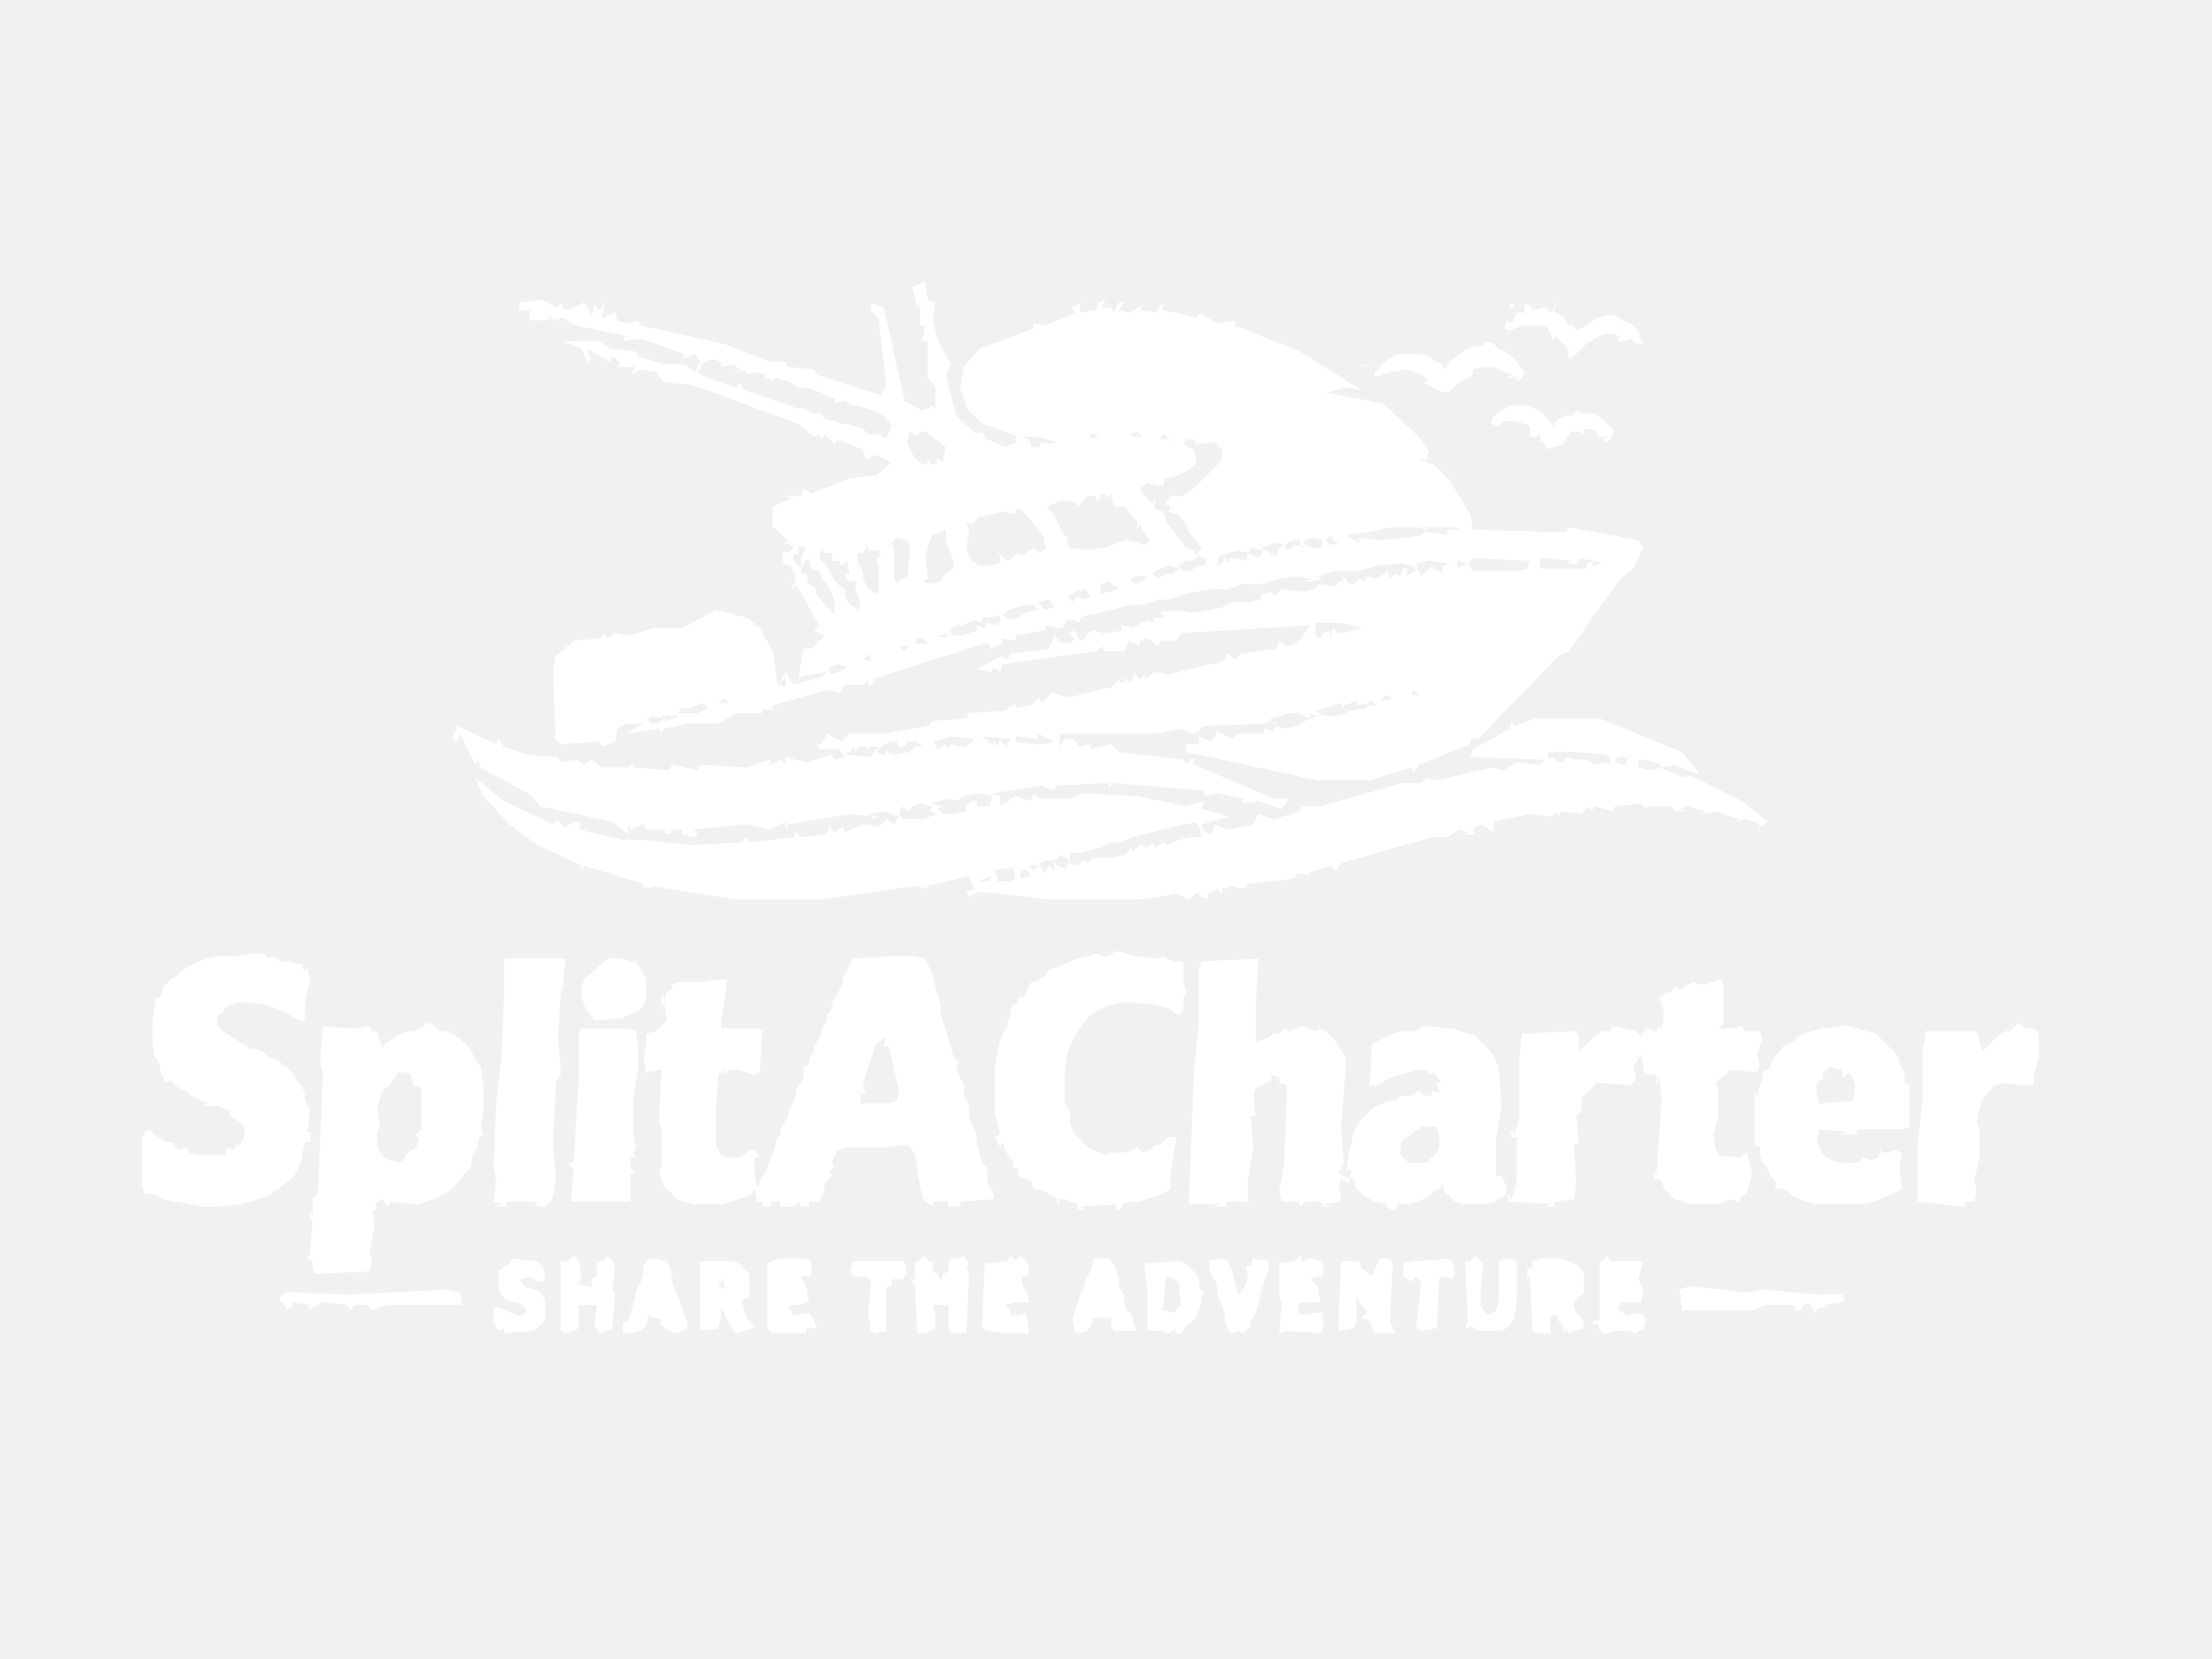
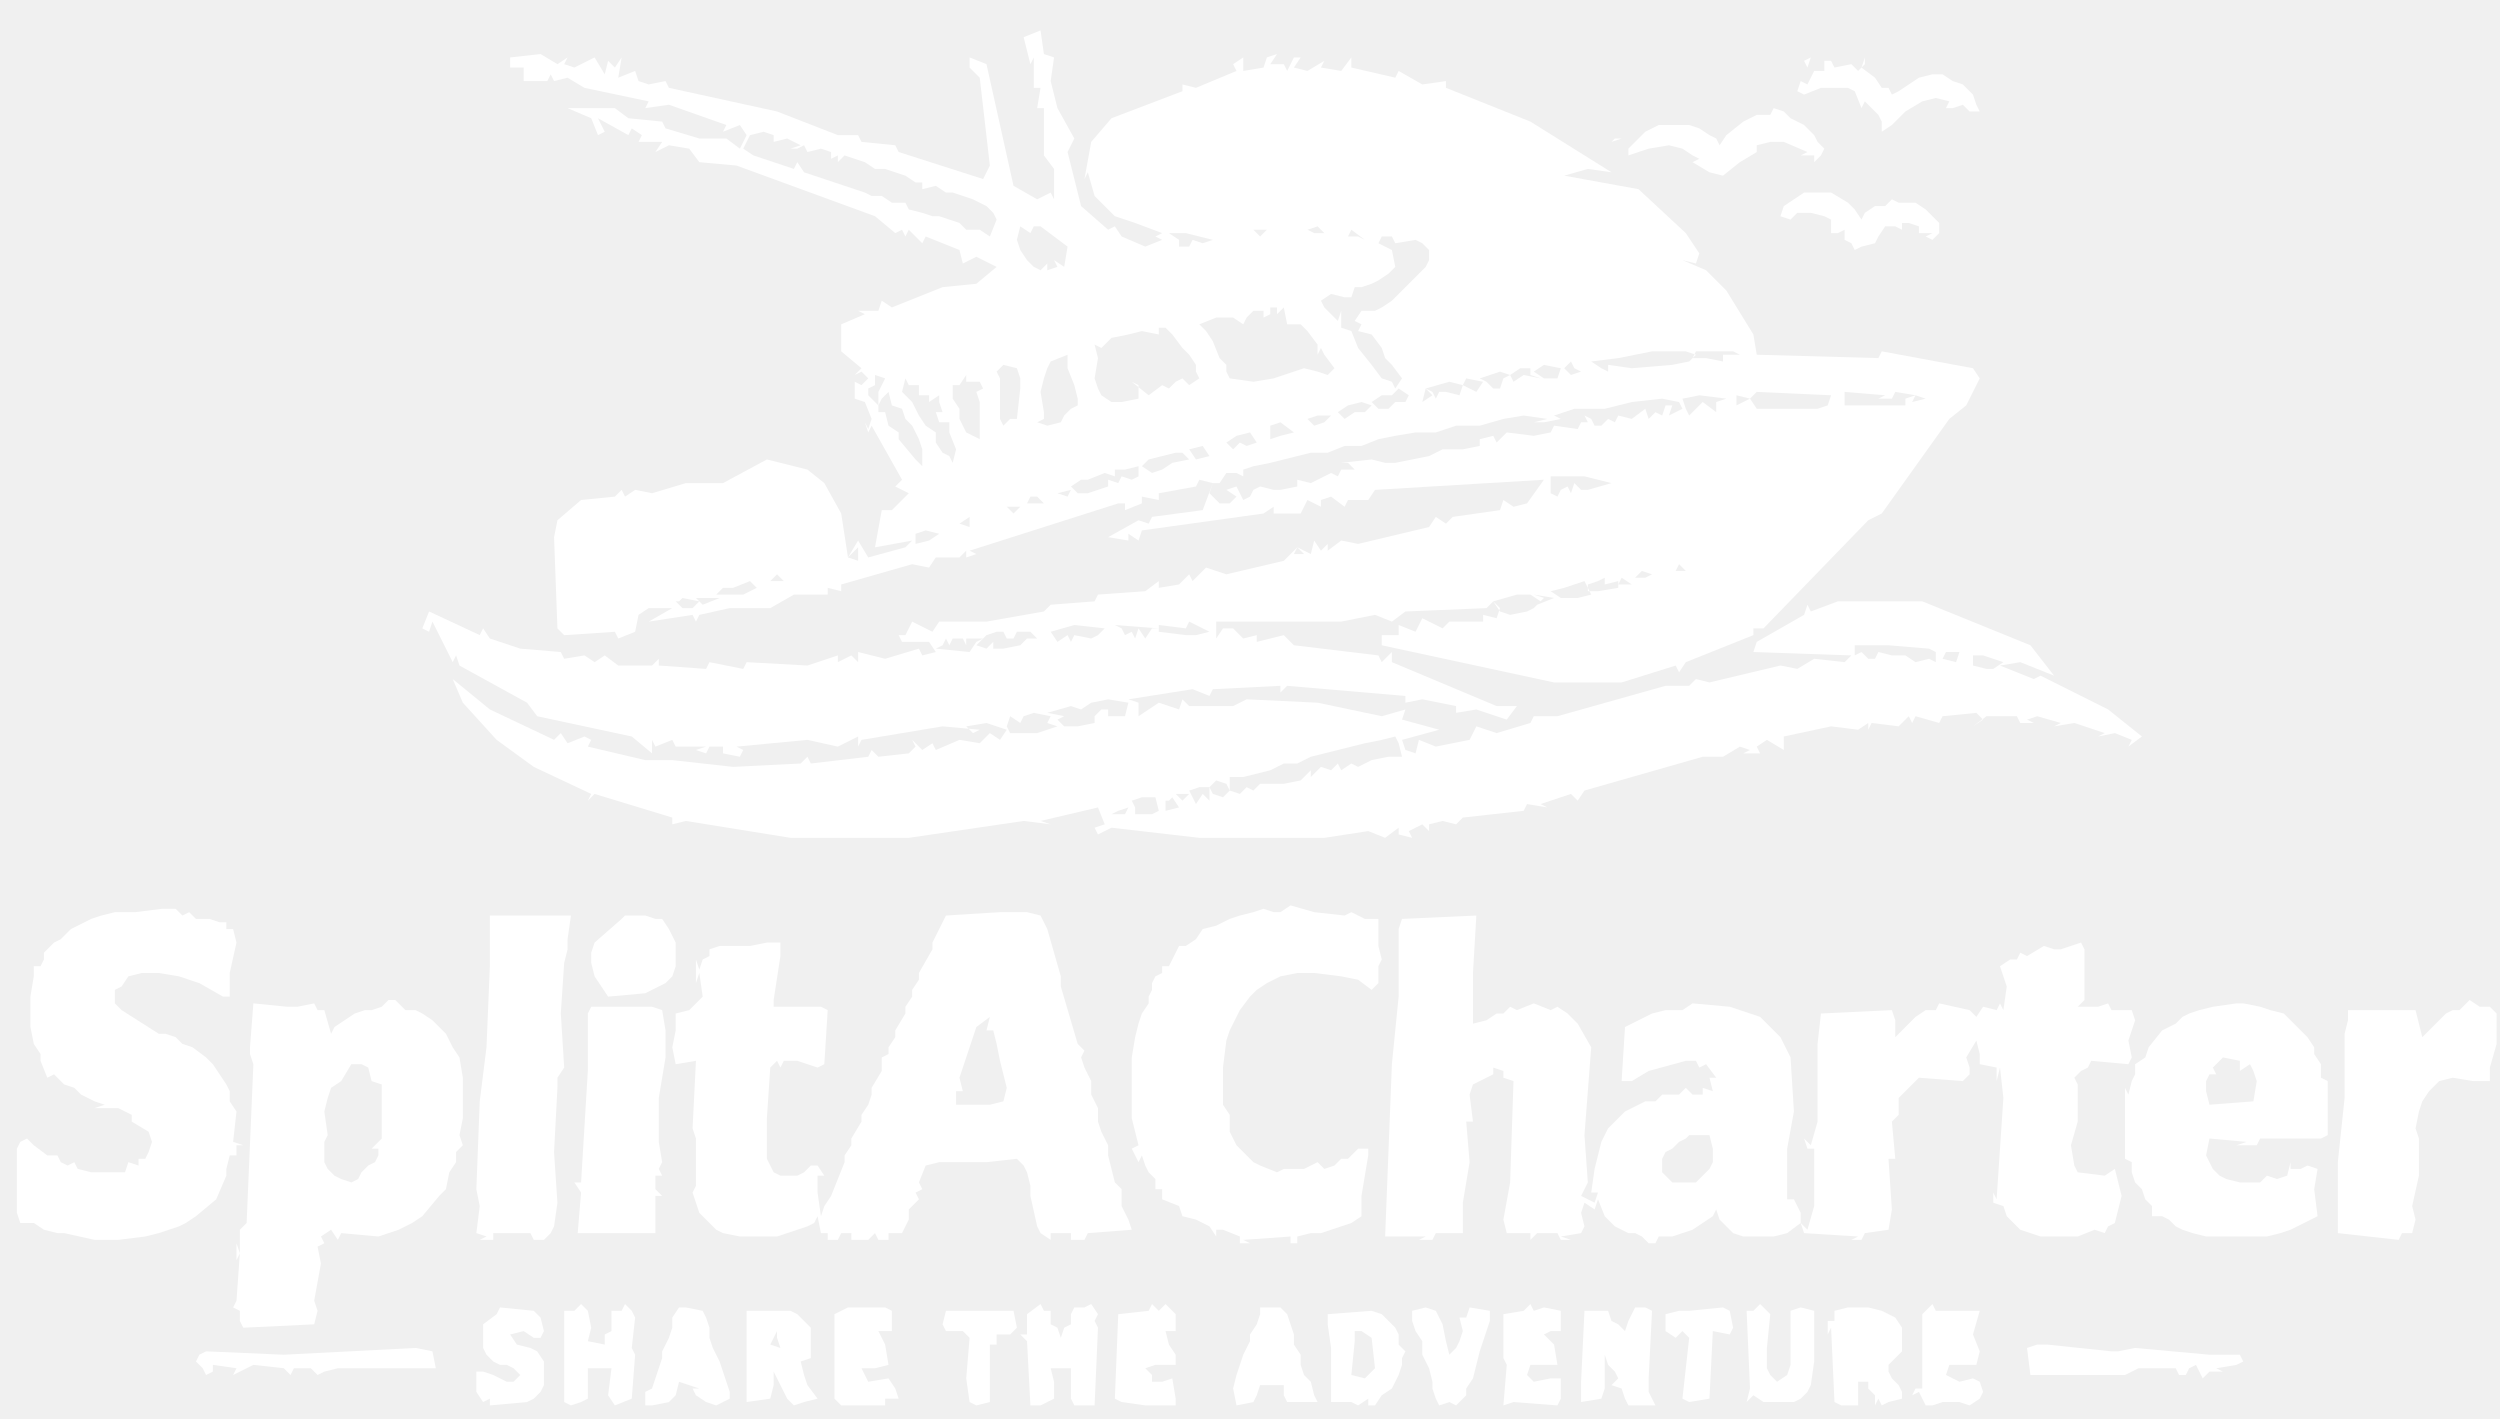
- <svg xmlns="http://www.w3.org/2000/svg" viewBox="0 0 856 642" width="100%" height="100%">
+ <svg xmlns="http://www.w3.org/2000/svg" viewBox="50 100 740 420" width="100%" height="100%">
  <path d="M 179 505 L 178 500 L 173 499 L 134 501 L 111 500 L 109 501 L 108 503 L 110 505 L 111 507 L 113 506 L 113 504 L 120 505 L 119 507 L 125 504 L 134 505 L 136 507 L 137 505 L 142 505 L 144 507 L 146 506 L 150 505 Z M 650 499 L 651 507 L 679 507 L 683 505 L 694 505 L 695 507 L 697 507 L 698 505 L 700 504 L 702 508 L 704 506 L 708 506 L 706 505 L 712 504 L 714 503 L 713 501 L 704 501 L 682 499 L 677 500 L 675 500 L 656 498 L 653 498 Z M 443 489 L 443 492 L 444 499 L 444 515 L 450 515 L 452 516 L 455 514 L 455 516 L 457 516 L 459 513 L 462 511 L 464 507 L 465 504 L 465 502 L 466 500 L 464 498 L 464 495 L 463 493 L 459 489 L 456 488 Z M 451 494 L 453 494 L 456 496 L 457 505 L 454 508 L 450 507 L 451 497 Z M 330 488 L 329 492 L 330 494 L 335 494 L 337 496 L 336 508 L 337 515 L 339 516 L 343 515 L 343 498 L 345 498 L 345 495 L 349 495 L 351 493 L 350 488 Z M 593 488 L 593 491 L 591 491 L 591 495 L 592 493 L 593 515 L 595 516 L 600 516 L 600 509 L 603 509 L 603 511 L 605 513 L 605 516 L 606 514 L 607 516 L 609 515 L 613 514 L 613 512 L 612 510 L 610 508 L 609 506 L 609 504 L 613 500 L 613 493 L 611 490 L 607 488 L 603 487 L 597 487 Z M 543 489 L 543 494 L 546 496 L 548 494 L 550 496 L 548 514 L 550 515 L 556 514 L 557 494 L 562 495 L 563 493 L 562 488 L 560 487 L 550 488 L 547 488 Z M 539 488 L 537 487 L 534 487 L 532 491 L 531 494 L 529 492 L 527 491 L 526 488 L 519 488 L 518 509 L 518 515 L 524 514 L 525 511 L 525 501 L 526 504 L 528 506 L 529 508 L 527 510 L 530 511 L 531 514 L 532 516 L 540 516 L 538 512 L 538 508 Z M 468 488 L 468 491 L 467 493 L 468 491 L 469 494 L 468 496 L 469 494 L 471 497 L 471 501 L 473 505 L 474 509 L 474 511 L 473 513 L 474 511 L 475 514 L 476 516 L 479 515 L 481 516 L 484 513 L 484 511 L 486 508 L 488 500 L 491 491 L 491 488 L 485 487 L 484 490 L 482 490 L 483 494 L 482 497 L 481 499 L 479 501 L 478 497 L 477 492 L 475 488 L 472 487 Z M 423 487 L 423 489 L 422 492 L 420 495 L 420 497 L 418 501 L 416 507 L 415 511 L 416 516 L 421 515 L 422 513 L 423 510 L 430 510 L 430 513 L 431 515 L 440 515 L 439 513 L 438 509 L 436 507 L 435 504 L 435 501 L 433 498 L 433 495 L 431 489 L 429 487 Z M 301 487 L 297 489 L 297 514 L 299 516 L 312 516 L 312 514 L 316 514 L 315 511 L 313 508 L 307 509 L 305 505 L 309 505 L 313 504 L 312 498 L 310 494 L 314 494 L 314 488 L 312 487 Z M 271 488 L 271 515 L 278 514 L 279 510 L 279 506 L 283 514 L 285 516 L 288 515 L 292 514 L 289 510 L 288 507 L 287 503 L 290 502 L 290 493 L 286 489 L 284 488 Z M 280 494 L 280 496 L 281 499 L 278 498 Z M 251 487 L 249 490 L 249 493 L 248 496 L 246 500 L 246 502 L 243 511 L 241 512 L 241 516 L 243 516 L 248 515 L 250 513 L 251 509 L 257 511 L 255 511 L 256 513 L 259 515 L 262 516 L 266 514 L 266 512 L 263 503 L 261 499 L 260 496 L 260 493 L 259 490 L 258 488 L 253 487 Z M 208 488 L 198 487 L 197 489 L 193 492 L 193 499 L 194 501 L 196 503 L 198 504 L 200 504 L 202 505 L 204 507 L 202 509 L 200 509 L 196 507 L 193 506 L 191 506 L 191 512 L 193 515 L 195 514 L 195 516 L 206 515 L 208 514 L 210 512 L 211 510 L 211 503 L 209 500 L 207 499 L 203 498 L 201 495 L 205 494 L 208 496 L 210 496 L 211 494 L 210 490 Z M 622 486 L 619 489 L 619 511 L 617 511 L 616 513 L 618 512 L 620 516 L 622 516 L 625 515 L 630 515 L 633 516 L 636 514 L 637 512 L 636 509 L 634 508 L 630 509 L 626 507 L 627 504 L 635 504 L 636 500 L 634 495 L 636 488 L 623 488 Z M 571 486 L 569 488 L 567 488 L 568 511 L 567 515 L 569 513 L 572 515 L 581 515 L 583 514 L 585 512 L 586 510 L 587 503 L 587 488 L 583 487 L 580 488 L 580 504 L 579 507 L 576 509 L 574 507 L 573 505 L 573 499 L 574 489 Z M 495 489 L 495 502 L 496 504 L 495 516 L 498 515 L 511 516 L 512 514 L 512 508 L 509 508 L 504 509 L 502 507 L 503 504 L 511 504 L 510 498 L 507 495 L 509 494 L 512 494 L 512 488 L 507 487 L 504 488 L 503 486 L 501 488 Z M 381 489 L 380 514 L 382 515 L 389 516 L 398 516 L 398 514 L 397 508 L 394 509 L 391 509 L 391 507 L 389 505 L 392 504 L 398 504 L 398 501 L 396 498 L 398 496 L 396 498 L 395 494 L 398 494 L 398 489 L 395 486 L 393 488 L 391 486 L 390 488 Z M 358 486 L 354 489 L 354 495 L 352 495 L 354 497 L 355 516 L 358 516 L 362 514 L 362 509 L 361 505 L 367 505 L 367 514 L 368 516 L 374 516 L 375 493 L 374 491 L 375 489 L 373 486 L 371 487 L 368 487 L 367 489 L 367 492 L 365 493 L 364 496 L 363 493 L 361 492 L 361 488 L 359 488 Z M 217 488 L 217 515 L 219 516 L 222 515 L 224 514 L 224 505 L 231 505 L 230 513 L 232 516 L 237 514 L 238 501 L 237 499 L 238 490 L 237 488 L 235 486 L 234 488 L 231 488 L 231 494 L 229 495 L 229 498 L 224 497 L 225 493 L 224 488 L 222 486 L 220 488 Z M 225 398 L 224 400 L 224 417 L 222 450 L 220 450 L 222 453 L 221 465 L 244 465 L 244 454 L 246 454 L 244 452 L 244 448 L 246 448 L 245 446 L 246 444 L 245 438 L 245 425 L 247 413 L 247 405 L 246 399 L 243 398 Z M 726 400 L 722 399 L 719 398 L 714 397 L 712 397 L 705 398 L 701 399 L 698 400 L 696 401 L 694 403 L 690 405 L 686 410 L 685 413 L 682 415 L 682 418 L 681 420 L 680 424 L 679 422 L 679 443 L 681 444 L 681 447 L 682 450 L 684 452 L 685 455 L 687 457 L 687 460 L 690 460 L 692 461 L 694 463 L 696 464 L 699 465 L 703 466 L 721 466 L 725 465 L 728 464 L 736 460 L 735 452 L 736 446 L 733 445 L 731 446 L 728 446 L 728 444 L 727 448 L 724 449 L 721 448 L 719 450 L 713 450 L 709 449 L 707 448 L 705 446 L 703 442 L 704 437 L 715 438 L 712 439 L 718 439 L 719 437 L 737 437 L 739 436 L 739 420 L 737 419 L 737 415 L 735 412 L 735 410 L 733 407 Z M 708 413 L 713 414 L 713 417 L 716 415 L 717 417 L 718 420 L 717 426 L 704 427 L 703 423 L 703 420 L 704 418 L 706 418 L 705 416 Z M 787 398 L 784 398 L 781 396 L 778 399 L 776 399 L 774 400 L 767 407 L 765 399 L 745 399 L 745 402 L 744 406 L 744 425 L 742 444 L 742 465 L 760 467 L 761 465 L 764 465 L 765 461 L 764 457 L 766 448 L 766 437 L 765 434 L 766 429 L 767 426 L 769 423 L 772 420 L 776 419 L 782 420 L 787 420 L 787 416 L 789 409 L 789 400 Z M 175 400 L 173 399 L 170 399 L 167 396 L 165 396 L 163 398 L 160 399 L 158 399 L 155 400 L 149 404 L 148 406 L 146 399 L 144 399 L 143 397 L 138 398 L 135 398 L 125 397 L 124 410 L 124 412 L 125 415 L 123 462 L 121 464 L 121 471 L 120 468 L 120 473 L 121 471 L 120 485 L 119 487 L 121 488 L 121 491 L 122 493 L 143 492 L 144 488 L 143 485 L 145 474 L 144 469 L 146 468 L 145 466 L 148 464 L 150 467 L 151 465 L 162 466 L 168 464 L 172 462 L 175 460 L 180 454 L 182 452 L 183 447 L 185 444 L 185 441 L 187 439 L 186 436 L 187 431 L 187 419 L 186 413 L 184 410 L 182 406 L 178 402 Z M 157 415 L 159 416 L 160 420 L 163 421 L 163 437 L 160 440 L 162 440 L 162 442 L 161 444 L 159 445 L 157 447 L 156 449 L 154 450 L 151 449 L 149 448 L 147 446 L 146 444 L 146 438 L 147 436 L 146 429 L 147 425 L 148 422 L 151 420 L 154 415 Z M 465 372 L 464 375 L 464 395 L 462 415 L 460 466 L 472 466 L 470 467 L 474 467 L 475 465 L 483 465 L 483 456 L 485 444 L 484 432 L 486 432 L 485 424 L 486 421 L 492 418 L 492 416 L 495 417 L 495 419 L 498 420 L 497 450 L 495 461 L 496 465 L 503 465 L 503 467 L 505 465 L 511 465 L 512 467 L 515 467 L 512 466 L 518 465 L 519 463 L 518 459 L 519 456 L 522 458 L 523 455 L 525 460 L 528 463 L 532 465 L 534 465 L 536 466 L 538 468 L 540 468 L 541 466 L 545 466 L 551 464 L 557 460 L 558 458 L 559 461 L 563 465 L 566 466 L 575 466 L 579 465 L 583 462 L 584 465 L 600 466 L 598 467 L 601 467 L 602 465 L 609 464 L 610 458 L 609 443 L 611 443 L 610 432 L 612 430 L 612 425 L 618 419 L 631 420 L 633 418 L 633 416 L 632 413 L 635 408 L 636 412 L 636 415 L 641 416 L 641 420 L 642 416 L 643 425 L 641 455 L 640 453 L 640 456 L 643 457 L 644 460 L 648 464 L 654 466 L 665 466 L 670 464 L 673 465 L 674 463 L 676 462 L 678 454 L 676 446 L 673 448 L 665 447 L 664 445 L 663 439 L 665 432 L 665 421 L 664 419 L 666 417 L 668 416 L 669 414 L 680 415 L 681 413 L 680 408 L 682 402 L 681 399 L 675 399 L 674 397 L 671 398 L 665 398 L 667 396 L 667 381 L 669 382 L 667 381 L 666 379 L 660 381 L 658 381 L 655 380 L 650 383 L 648 382 L 647 384 L 645 384 L 642 386 L 644 392 L 643 399 L 642 397 L 641 399 L 637 398 L 635 401 L 633 399 L 624 397 L 623 399 L 620 399 L 617 401 L 611 407 L 611 402 L 610 399 L 589 400 L 588 409 L 588 432 L 586 439 L 584 437 L 585 440 L 587 440 L 587 457 L 585 464 L 583 462 L 583 459 L 581 455 L 579 455 L 579 440 L 581 429 L 580 413 L 577 407 L 571 401 L 562 398 L 551 397 L 548 399 L 543 399 L 539 400 L 531 404 L 530 420 L 533 420 L 538 417 L 549 414 L 552 414 L 553 416 L 555 415 L 558 419 L 556 419 L 557 423 L 554 422 L 554 424 L 551 424 L 549 422 L 547 424 L 542 424 L 540 426 L 537 426 L 531 429 L 526 434 L 524 438 L 522 446 L 521 453 L 523 453 L 522 456 L 518 454 L 520 450 L 519 436 L 521 410 L 517 403 L 514 400 L 511 398 L 509 399 L 504 397 L 499 399 L 497 398 L 495 400 L 493 400 L 490 402 L 486 403 L 486 388 L 487 371 Z M 556 436 L 557 440 L 557 444 L 556 446 L 552 450 L 545 450 L 542 447 L 542 443 L 543 441 L 545 440 L 547 438 L 549 437 L 550 436 Z M 246 372 L 244 372 L 241 371 L 235 371 L 234 372 L 226 379 L 225 382 L 225 385 L 226 389 L 230 395 L 241 394 L 247 391 L 249 389 L 250 386 L 250 379 L 248 375 Z M 195 371 L 195 386 L 194 410 L 192 426 L 191 452 L 192 457 L 191 465 L 194 466 L 192 467 L 196 467 L 196 465 L 207 465 L 208 467 L 211 467 L 213 465 L 214 463 L 215 456 L 214 441 L 215 422 L 215 419 L 217 416 L 216 400 L 217 385 L 218 381 L 218 378 L 219 371 Z M 358 371 L 354 370 L 346 370 L 330 371 L 326 379 L 326 381 L 322 388 L 322 390 L 320 393 L 320 395 L 318 398 L 318 400 L 315 405 L 315 407 L 313 410 L 313 412 L 311 413 L 311 417 L 308 422 L 308 424 L 307 427 L 305 430 L 305 432 L 302 437 L 302 439 L 300 442 L 300 444 L 296 454 L 294 457 L 293 460 L 292 453 L 292 448 L 294 448 L 292 445 L 290 445 L 288 447 L 286 448 L 281 448 L 279 447 L 277 443 L 277 431 L 278 416 L 280 414 L 281 416 L 282 414 L 286 414 L 292 416 L 294 415 L 295 399 L 293 398 L 279 398 L 279 396 L 281 383 L 281 379 L 277 379 L 272 380 L 263 380 L 260 381 L 260 383 L 258 384 L 257 387 L 256 384 L 256 391 L 257 388 L 258 395 L 254 399 L 250 400 L 250 405 L 249 410 L 250 415 L 256 414 L 255 434 L 256 437 L 256 451 L 255 453 L 257 459 L 262 464 L 264 465 L 269 466 L 280 466 L 289 463 L 291 462 L 292 460 L 293 465 L 295 465 L 295 467 L 298 467 L 299 465 L 302 465 L 302 467 L 307 467 L 309 465 L 310 467 L 313 467 L 313 465 L 317 465 L 319 461 L 319 458 L 322 455 L 321 453 L 323 452 L 322 450 L 324 445 L 328 444 L 342 444 L 351 443 L 353 445 L 354 447 L 355 451 L 355 454 L 357 463 L 358 465 L 361 467 L 361 465 L 367 465 L 367 467 L 371 467 L 372 465 L 385 464 L 384 461 L 382 457 L 382 452 L 380 450 L 378 442 L 378 439 L 376 435 L 375 432 L 375 428 L 373 424 L 373 420 L 371 416 L 370 413 L 371 411 L 369 409 L 364 392 L 364 389 L 360 375 Z M 343 401 L 342 405 L 344 405 L 345 409 L 346 414 L 348 422 L 347 426 L 343 427 L 333 427 L 333 423 L 335 423 L 334 419 L 339 404 Z M 117 373 L 115 373 L 112 372 L 108 372 L 106 370 L 104 371 L 102 369 L 98 369 L 90 370 L 84 370 L 80 371 L 77 372 L 71 375 L 68 378 L 66 379 L 63 382 L 63 384 L 62 386 L 60 386 L 60 389 L 59 395 L 59 404 L 60 409 L 62 412 L 62 414 L 64 419 L 66 418 L 69 421 L 72 422 L 74 424 L 78 426 L 81 427 L 78 428 L 85 428 L 89 430 L 89 432 L 94 435 L 95 438 L 94 441 L 93 443 L 91 443 L 91 445 L 88 444 L 87 447 L 77 447 L 73 446 L 72 444 L 70 445 L 68 444 L 67 442 L 64 442 L 60 439 L 58 437 L 56 438 L 55 440 L 55 459 L 56 462 L 60 462 L 63 464 L 67 465 L 65 468 L 64 466 L 65 468 L 67 465 L 69 465 L 78 467 L 85 467 L 93 466 L 97 465 L 103 463 L 105 462 L 108 460 L 114 455 L 117 448 L 117 446 L 118 442 L 120 442 L 120 439 L 122 439 L 119 438 L 120 429 L 118 426 L 118 423 L 117 421 L 113 415 L 111 413 L 107 410 L 104 409 L 102 407 L 99 406 L 97 406 L 86 399 L 84 397 L 84 393 L 86 392 L 88 389 L 92 388 L 97 388 L 103 389 L 109 391 L 116 395 L 118 395 L 118 388 L 120 379 L 119 375 L 117 375 Z M 458 372 L 454 372 L 450 370 L 448 371 L 439 370 L 432 368 L 429 370 L 427 370 L 424 369 L 421 370 L 417 371 L 414 372 L 410 374 L 406 375 L 404 378 L 401 380 L 399 380 L 396 386 L 394 386 L 394 388 L 392 389 L 391 391 L 391 393 L 390 395 L 390 397 L 388 400 L 387 403 L 386 407 L 385 413 L 385 431 L 387 439 L 385 440 L 387 444 L 388 442 L 389 445 L 390 447 L 392 449 L 392 452 L 394 452 L 394 455 L 399 457 L 400 460 L 404 461 L 408 463 L 410 466 L 410 464 L 412 464 L 417 466 L 417 468 L 420 468 L 418 467 L 432 466 L 432 468 L 434 468 L 434 466 L 438 465 L 441 465 L 450 462 L 453 460 L 453 454 L 455 442 L 455 440 L 452 440 L 449 443 L 447 443 L 445 445 L 442 446 L 440 444 L 436 446 L 430 446 L 428 447 L 423 445 L 421 444 L 416 439 L 414 435 L 414 430 L 412 427 L 412 416 L 413 408 L 414 405 L 417 399 L 420 395 L 422 393 L 425 391 L 429 389 L 434 388 L 439 388 L 447 389 L 452 390 L 456 393 L 458 391 L 458 386 L 459 384 L 458 380 Z M 577 164 L 580 165 L 582 163 L 586 163 L 590 164 L 592 165 L 592 169 L 594 169 L 596 168 L 596 171 L 598 172 L 599 174 L 601 173 L 605 172 L 606 170 L 608 167 L 611 167 L 613 168 L 613 166 L 615 166 L 618 167 L 618 169 L 622 169 L 620 170 L 622 171 L 624 169 L 624 166 L 620 162 L 617 160 L 612 160 L 610 159 L 608 161 L 605 161 L 602 163 L 601 165 L 599 162 L 597 160 L 592 157 L 584 157 L 578 161 Z M 527 142 L 530 141 L 528 141 Z M 590 141 L 588 142 L 587 140 L 584 137 L 580 135 L 578 133 L 575 132 L 574 134 L 570 134 L 566 136 L 561 140 L 559 143 L 558 141 L 556 140 L 553 138 L 550 137 L 541 137 L 537 139 L 532 144 L 532 146 L 538 144 L 544 143 L 548 144 L 551 146 L 553 147 L 551 148 L 556 151 L 560 152 L 565 148 L 570 145 L 570 143 L 574 142 L 578 142 L 585 145 L 583 146 L 587 146 L 587 148 L 589 146 L 590 144 L 588 142 Z M 582 127 L 584 128 L 589 126 L 597 126 L 599 127 L 601 132 L 602 130 L 606 134 L 607 136 L 607 139 L 610 137 L 614 133 L 619 130 L 623 129 L 627 130 L 626 132 L 628 132 L 631 131 L 633 133 L 636 133 L 635 131 L 634 128 L 631 125 L 628 124 L 625 122 L 622 122 L 618 123 L 612 127 L 610 128 L 609 126 L 607 126 L 605 123 L 601 120 L 602 117 L 602 119 L 600 121 L 598 119 L 593 120 L 592 118 L 590 118 L 590 121 L 587 121 L 585 125 L 583 124 Z M 586 117 L 584 118 L 585 120 Z M 201 117 L 201 120 L 205 120 L 205 124 L 212 124 L 213 122 L 214 124 L 218 123 L 223 126 L 242 130 L 241 132 L 248 131 L 265 137 L 264 139 L 269 137 L 271 140 L 269 144 L 265 141 L 257 141 L 247 138 L 246 136 L 236 135 L 232 132 L 218 132 L 225 135 L 227 140 L 229 139 L 227 135 L 236 140 L 237 138 L 240 140 L 239 142 L 246 142 L 244 145 L 248 143 L 254 144 L 257 148 L 268 149 L 309 164 L 315 169 L 317 168 L 318 170 L 319 168 L 323 172 L 324 170 L 334 174 L 335 178 L 339 176 L 345 179 L 339 184 L 329 185 L 314 191 L 311 189 L 310 192 L 304 192 L 306 193 L 299 196 L 299 204 L 305 209 L 303 211 L 305 210 L 307 212 L 305 214 L 303 213 L 303 218 L 306 219 L 308 224 L 307 227 L 306 225 L 307 228 L 308 226 L 317 242 L 315 244 L 319 246 L 314 251 L 311 251 L 309 262 L 320 260 L 318 262 L 307 265 L 304 260 L 301 265 L 299 252 L 294 243 L 289 239 L 277 236 L 264 243 L 253 243 L 243 246 L 238 245 L 235 247 L 234 245 L 232 247 L 222 248 L 215 254 L 214 259 L 215 286 L 217 288 L 232 287 L 233 289 L 238 287 L 239 282 L 242 280 L 249 280 L 242 284 L 255 282 L 256 284 L 257 282 L 266 280 L 278 280 L 285 276 L 295 276 L 295 274 L 299 275 L 299 273 L 320 267 L 325 268 L 327 265 L 334 265 L 336 263 L 336 265 L 339 264 L 337 263 L 381 249 L 383 249 L 383 251 L 388 249 L 388 247 L 393 248 L 393 246 L 404 244 L 405 242 L 409 243 L 406 251 L 391 253 L 390 255 L 387 254 L 378 259 L 384 260 L 384 258 L 387 260 L 388 257 L 424 252 L 427 250 L 427 252 L 435 252 L 437 248 L 441 250 L 441 248 L 444 247 L 448 250 L 449 248 L 455 248 L 457 245 L 507 242 L 502 249 L 498 250 L 495 248 L 494 251 L 480 253 L 478 255 L 475 253 L 473 256 L 452 261 L 447 260 L 443 263 L 443 261 L 441 263 L 439 260 L 438 264 L 432 261 L 434 262 L 430 266 L 413 270 L 407 268 L 403 272 L 402 270 L 399 273 L 393 274 L 393 272 L 389 275 L 375 276 L 374 278 L 361 279 L 359 281 L 342 284 L 328 284 L 326 287 L 320 284 L 318 288 L 316 288 L 317 290 L 325 290 L 327 293 L 323 294 L 322 292 L 312 295 L 304 293 L 304 296 L 302 294 L 298 296 L 298 294 L 289 297 L 271 296 L 270 298 L 260 296 L 259 298 L 245 297 L 245 295 L 243 297 L 233 297 L 229 294 L 226 296 L 223 294 L 217 295 L 216 293 L 204 292 L 195 289 L 193 286 L 192 288 L 177 281 L 175 286 L 177 287 L 178 284 L 184 296 L 185 294 L 186 297 L 206 308 L 209 312 L 237 318 L 243 323 L 243 319 L 244 321 L 249 319 L 250 321 L 259 321 L 256 322 L 259 323 L 260 321 L 264 321 L 264 323 L 269 324 L 270 322 L 268 321 L 289 319 L 298 321 L 304 318 L 304 321 L 305 319 L 329 315 L 340 316 L 338 317 L 336 315 L 342 314 L 348 316 L 346 319 L 343 317 L 340 320 L 334 319 L 327 322 L 326 320 L 323 322 L 320 319 L 321 321 L 319 323 L 310 324 L 308 322 L 307 324 L 290 326 L 289 324 L 287 326 L 267 327 L 249 325 L 251 323 L 249 325 L 241 325 L 224 321 L 225 319 L 223 318 L 218 320 L 216 317 L 214 319 L 195 310 L 184 301 L 187 308 L 197 319 L 208 327 L 225 335 L 224 337 L 226 335 L 249 342 L 249 344 L 253 343 L 284 348 L 319 348 L 353 343 L 361 344 L 358 343 L 375 339 L 377 344 L 374 345 L 375 347 L 379 345 L 405 348 L 442 348 L 455 346 L 460 348 L 464 345 L 464 347 L 468 348 L 467 346 L 471 344 L 473 346 L 473 344 L 477 343 L 481 344 L 483 342 L 501 340 L 502 338 L 508 339 L 506 338 L 515 335 L 517 337 L 519 334 L 554 324 L 560 324 L 565 321 L 568 322 L 566 323 L 571 323 L 570 321 L 573 319 L 578 322 L 578 318 L 592 315 L 600 316 L 603 314 L 603 316 L 604 314 L 612 315 L 615 312 L 616 314 L 617 312 L 624 314 L 625 312 L 635 311 L 637 313 L 634 315 L 638 312 L 647 312 L 648 314 L 652 314 L 650 313 L 653 312 L 660 314 L 658 315 L 664 314 L 673 317 L 671 318 L 676 317 L 681 319 L 680 321 L 684 318 L 674 310 L 654 300 L 652 301 L 642 297 L 648 296 L 658 300 L 651 291 L 619 278 L 594 278 L 586 281 L 585 279 L 584 282 L 570 290 L 569 293 L 598 294 L 596 296 L 587 295 L 582 298 L 577 297 L 556 302 L 552 301 L 550 303 L 543 303 L 511 312 L 504 312 L 503 314 L 493 317 L 487 315 L 485 319 L 475 321 L 470 319 L 469 323 L 466 322 L 465 319 L 476 316 L 465 313 L 466 310 L 459 312 L 440 308 L 419 307 L 415 309 L 402 309 L 400 307 L 399 310 L 393 308 L 387 312 L 387 308 L 384 307 L 403 304 L 408 306 L 409 304 L 429 303 L 429 305 L 431 303 L 466 306 L 466 308 L 471 307 L 481 309 L 481 311 L 487 310 L 496 313 L 499 309 L 493 309 L 462 296 L 462 293 L 459 296 L 458 294 L 433 291 L 430 288 L 422 290 L 422 288 L 418 289 L 415 286 L 412 286 L 410 289 L 410 284 L 447 284 L 457 282 L 462 284 L 466 281 L 490 280 L 492 278 L 494 280 L 493 283 L 489 282 L 489 284 L 479 284 L 477 286 L 471 283 L 469 287 L 464 285 L 464 288 L 459 288 L 459 291 L 510 302 L 530 302 L 546 297 L 547 299 L 549 296 L 569 288 L 569 286 L 572 286 L 603 254 L 607 252 L 627 224 L 632 220 L 636 212 L 634 209 L 607 204 L 606 206 L 570 205 L 569 199 L 561 186 L 555 180 L 548 177 L 552 178 L 553 175 L 549 169 L 535 156 L 513 152 L 520 150 L 527 151 L 503 136 L 478 126 L 478 124 L 471 125 L 464 121 L 463 123 L 450 120 L 450 117 L 447 121 L 441 120 L 442 118 L 437 121 L 433 120 L 435 117 L 433 117 L 431 121 L 430 119 L 426 119 L 428 116 L 425 117 L 424 120 L 418 121 L 418 117 L 415 119 L 416 121 L 404 126 L 400 125 L 400 127 L 379 135 L 373 142 L 371 153 L 372 151 L 374 158 L 380 164 L 386 166 L 386 168 L 386 166 L 394 169 L 392 170 L 394 171 L 389 173 L 382 170 L 380 167 L 378 168 L 370 161 L 366 145 L 368 141 L 363 132 L 361 124 L 362 117 L 359 116 L 358 109 L 353 111 L 355 119 L 356 117 L 356 126 L 358 126 L 357 132 L 359 132 L 359 146 L 362 150 L 362 159 L 361 157 L 357 159 L 350 155 L 342 119 L 337 117 L 337 120 L 340 123 L 343 149 L 341 153 L 316 145 L 315 143 L 305 142 L 304 140 L 298 140 L 280 133 L 248 126 L 247 124 L 242 125 L 239 124 L 238 121 L 233 123 L 234 117 L 232 120 L 230 118 L 229 122 L 226 117 L 220 120 L 217 119 L 218 117 L 215 119 L 210 116 Z M 384 339 L 383 341 L 379 341 L 381 340 Z M 395 337 L 396 337 L 397 336 L 399 339 L 395 340 Z M 385 337 L 388 336 L 392 336 L 393 340 L 391 341 L 386 341 L 386 339 Z M 398 335 L 402 335 L 400 337 Z M 408 333 L 408 337 L 406 335 L 404 338 L 402 334 L 405 333 Z M 410 331 L 413 332 L 414 334 L 412 336 L 409 335 L 408 333 Z M 465 324 L 461 324 L 456 325 L 452 327 L 450 326 L 447 328 L 446 326 L 444 328 L 441 327 L 438 330 L 438 328 L 435 331 L 430 332 L 423 332 L 421 334 L 419 333 L 417 335 L 414 334 L 414 330 L 418 330 L 426 328 L 430 326 L 434 326 L 438 324 L 454 320 L 459 319 L 463 318 L 464 320 Z M 363 315 L 357 317 L 349 317 L 348 315 L 349 312 L 352 314 L 353 312 L 356 311 L 361 312 L 360 314 Z M 384 308 L 383 312 L 378 312 L 378 310 L 376 310 L 374 312 L 374 314 L 369 315 L 365 315 L 363 313 L 365 312 L 360 311 L 367 309 L 370 310 L 369 312 L 370 310 L 373 308 L 378 307 Z M 634 294 L 637 294 L 643 296 L 640 298 L 638 298 L 634 297 Z M 626 293 L 630 293 L 629 296 L 625 295 Z M 599 291 L 609 291 L 621 292 L 623 293 L 623 296 L 621 295 L 617 296 L 614 294 L 610 294 L 606 293 L 605 295 L 603 295 L 601 293 L 599 294 Z M 341 289 L 339 290 L 337 293 L 327 292 L 329 291 L 330 289 L 331 291 L 332 289 L 335 289 L 336 291 L 336 289 Z M 357 289 L 354 289 L 352 291 L 347 292 L 344 292 L 344 290 L 342 292 L 339 291 L 342 288 L 345 287 L 347 287 L 348 289 L 350 289 L 351 287 L 355 287 Z M 361 287 L 368 285 L 377 286 L 375 288 L 373 289 L 368 288 L 367 290 L 366 288 L 363 290 Z M 393 285 L 401 286 L 402 284 L 408 287 L 406 286 L 408 287 L 404 288 L 401 288 L 393 287 Z M 380 285 L 393 286 L 391 286 L 389 289 L 387 286 L 386 289 L 385 287 L 383 288 L 382 286 Z M 250 278 L 251 278 L 252 277 L 257 278 L 255 280 L 252 280 Z M 492 278 L 499 276 L 503 276 L 506 278 L 504 280 L 502 281 L 497 282 L 494 281 Z M 256 277 L 263 277 L 258 279 Z M 504 276 L 510 277 L 505 279 L 507 277 Z M 521 276 L 517 277 L 512 277 L 509 275 L 513 274 L 519 272 Z M 274 274 L 270 276 L 262 276 L 264 274 L 267 274 L 272 272 Z M 529 273 L 530 271 L 533 273 Z M 520 275 L 520 273 L 523 272 L 525 271 L 525 273 L 529 272 L 529 274 L 523 275 Z M 278 272 L 280 270 L 282 272 Z M 534 271 L 536 269 L 539 270 L 537 271 Z M 546 269 L 547 267 L 549 269 Z M 433 264 L 434 262 L 436 264 Z M 304 262 L 304 266 L 301 265 Z M 328 258 L 325 260 L 321 261 L 321 258 L 324 257 Z M 337 253 L 337 256 L 334 255 Z M 348 250 L 352 250 L 350 252 Z M 354 249 L 355 247 L 357 247 L 359 249 Z M 367 245 L 366 247 L 363 246 Z M 509 246 L 509 241 L 519 241 L 527 243 L 520 245 L 518 245 L 516 243 L 515 246 L 514 244 L 512 245 L 511 247 Z M 387 238 L 387 241 L 385 242 L 382 241 L 381 243 L 378 242 L 378 244 L 372 246 L 369 246 L 367 244 L 370 242 L 372 242 L 374 243 L 372 242 L 377 240 L 380 241 L 380 239 L 383 239 Z M 402 236 L 397 237 L 394 239 L 391 240 L 388 238 L 390 236 L 398 234 L 400 234 Z M 406 232 L 408 235 L 404 236 L 402 233 Z M 422 231 L 419 232 L 417 231 L 415 233 L 413 231 L 416 229 L 420 228 Z M 433 228 L 429 229 L 426 230 L 426 226 L 429 225 Z M 437 224 L 440 223 L 442 225 L 439 226 Z M 440 223 L 444 223 L 442 225 Z M 456 220 L 454 222 L 451 222 L 448 224 L 446 222 L 449 220 L 453 219 Z M 548 221 L 544 223 L 545 220 L 543 220 L 542 223 L 540 222 L 538 224 L 537 221 L 533 224 L 529 223 L 528 225 L 526 224 L 524 226 L 522 226 L 521 224 L 519 223 L 520 225 L 518 225 L 517 227 L 510 226 L 509 228 L 504 229 L 496 228 L 493 231 L 492 229 L 488 230 L 488 232 L 483 233 L 477 233 L 473 235 L 463 237 L 460 237 L 456 236 L 447 237 L 449 237 L 451 239 L 447 239 L 446 241 L 444 240 L 438 243 L 434 242 L 434 244 L 429 245 L 427 245 L 423 244 L 421 245 L 420 247 L 418 248 L 416 244 L 413 245 L 416 247 L 414 249 L 411 249 L 408 246 L 409 243 L 411 243 L 413 240 L 416 240 L 418 241 L 418 239 L 421 238 L 426 237 L 438 234 L 443 234 L 448 232 L 453 232 L 458 230 L 463 229 L 469 228 L 475 228 L 481 226 L 488 226 L 495 224 L 501 223 L 508 224 L 504 225 L 507 225 L 512 224 L 510 223 L 516 221 L 525 221 L 533 219 L 542 218 L 547 219 Z M 616 219 L 617 217 L 620 218 Z M 564 220 L 564 217 L 568 218 Z M 548 218 L 553 217 L 561 218 L 558 219 L 558 222 L 554 219 L 550 223 L 549 221 Z M 322 217 L 325 217 L 325 219 L 328 217 L 328 219 L 329 222 L 327 222 L 328 225 L 331 225 L 331 228 L 333 233 L 332 237 L 331 235 L 329 234 L 327 231 L 327 228 L 324 226 L 322 223 L 320 219 Z M 596 220 L 596 216 L 608 217 L 606 218 L 610 218 L 611 216 L 617 217 L 614 218 L 614 220 Z M 568 218 L 570 216 L 592 217 L 591 220 L 588 221 L 570 221 Z M 313 216 L 314 220 L 317 221 L 318 224 L 320 226 L 322 230 L 323 233 L 323 238 L 321 236 L 316 230 L 316 228 L 313 226 L 312 222 L 310 222 L 310 220 L 311 218 Z M 472 215 L 474 217 L 471 219 Z M 467 217 L 466 219 L 463 219 L 461 221 L 458 221 L 456 219 L 459 217 L 462 217 L 464 215 Z M 483 214 L 482 217 L 478 216 L 476 216 L 475 218 L 474 216 L 472 215 L 479 213 Z M 483 214 L 484 212 L 489 213 L 487 216 Z M 318 212 L 319 214 L 322 214 L 322 217 L 320 219 L 317 216 Z M 336 211 L 336 213 L 340 213 L 341 215 L 339 216 L 340 219 L 338 218 L 340 219 L 340 230 L 336 228 L 334 224 L 334 221 L 332 218 L 332 214 L 334 214 Z M 309 211 L 312 212 L 310 216 L 310 220 L 307 217 L 307 215 L 309 214 Z M 497 211 L 495 212 L 494 215 L 492 215 L 490 213 L 488 212 L 494 210 Z M 497 211 L 500 209 L 503 209 L 503 211 L 506 212 L 501 211 L 498 213 Z M 504 210 L 507 208 L 512 209 L 511 212 L 507 212 Z M 347 208 L 351 209 L 352 212 L 352 215 L 351 224 L 349 224 L 347 226 L 346 224 L 346 212 L 345 210 Z M 513 209 L 515 207 L 516 209 L 518 210 L 515 211 Z M 366 205 L 366 209 L 368 214 L 369 218 L 369 220 L 367 221 L 365 223 L 364 225 L 360 226 L 357 225 L 359 224 L 359 222 L 358 216 L 359 212 L 360 209 L 361 207 Z M 551 206 L 552 204 L 563 204 L 567 206 L 565 205 L 560 205 L 560 207 L 555 206 Z M 552 205 L 550 207 L 545 208 L 533 209 L 526 208 L 526 210 L 524 209 L 521 207 L 529 206 L 539 204 L 549 204 Z M 405 212 L 402 214 L 400 212 L 398 213 L 396 215 L 392 213 L 394 214 L 390 217 L 385 213 L 387 214 L 387 218 L 382 219 L 379 219 L 376 217 L 375 215 L 374 212 L 375 206 L 374 202 L 376 203 L 379 200 L 384 199 L 388 198 L 393 199 L 393 197 L 395 197 L 397 199 L 400 203 L 402 205 L 404 208 L 404 210 Z M 405 196 L 410 194 L 415 194 L 418 196 L 419 194 L 421 192 L 424 192 L 424 194 L 426 193 L 426 191 L 428 191 L 428 193 L 430 191 L 431 196 L 435 196 L 437 198 L 440 202 L 440 205 L 441 203 L 442 205 L 445 209 L 443 211 L 440 210 L 441 208 L 440 210 L 436 209 L 427 212 L 421 213 L 414 212 L 413 210 L 413 208 L 411 206 L 409 201 L 407 198 Z M 459 170 L 462 170 L 463 172 L 469 171 L 471 172 L 473 174 L 473 177 L 472 179 L 462 189 L 459 191 L 457 192 L 453 192 L 451 195 L 453 196 L 452 198 L 456 199 L 459 203 L 460 206 L 462 208 L 465 212 L 463 215 L 462 213 L 459 212 L 456 208 L 452 203 L 450 198 L 447 197 L 447 192 L 446 195 L 442 191 L 441 189 L 444 187 L 448 188 L 450 188 L 451 185 L 453 185 L 456 184 L 458 183 L 461 181 L 463 179 L 462 174 L 458 172 Z M 449 170 L 450 168 L 454 171 L 452 170 Z M 396 169 L 401 169 L 409 171 L 406 172 L 403 171 L 402 173 L 399 173 L 399 171 Z M 437 168 L 440 167 L 442 169 L 439 169 Z M 421 168 L 425 168 L 423 170 Z M 352 167 L 355 169 L 356 167 L 358 167 L 366 173 L 365 179 L 362 177 L 363 179 L 360 180 L 360 178 L 358 180 L 356 179 L 354 177 L 352 174 L 351 171 Z M 270 144 L 272 140 L 276 139 L 279 140 L 279 142 L 283 141 L 287 143 L 284 144 L 286 144 L 288 143 L 289 145 L 293 144 L 296 145 L 296 147 L 298 146 L 298 148 L 300 146 L 306 148 L 309 150 L 312 150 L 318 152 L 321 154 L 323 154 L 323 156 L 327 155 L 330 157 L 332 157 L 338 159 L 342 161 L 344 163 L 345 165 L 343 170 L 340 168 L 336 168 L 334 166 L 328 164 L 326 164 L 323 163 L 319 162 L 318 160 L 314 160 L 311 158 L 308 158 L 306 157 L 288 151 L 286 148 L 285 150 L 273 146 Z" fill="#ffffff" fill-rule="evenodd" />
</svg>
